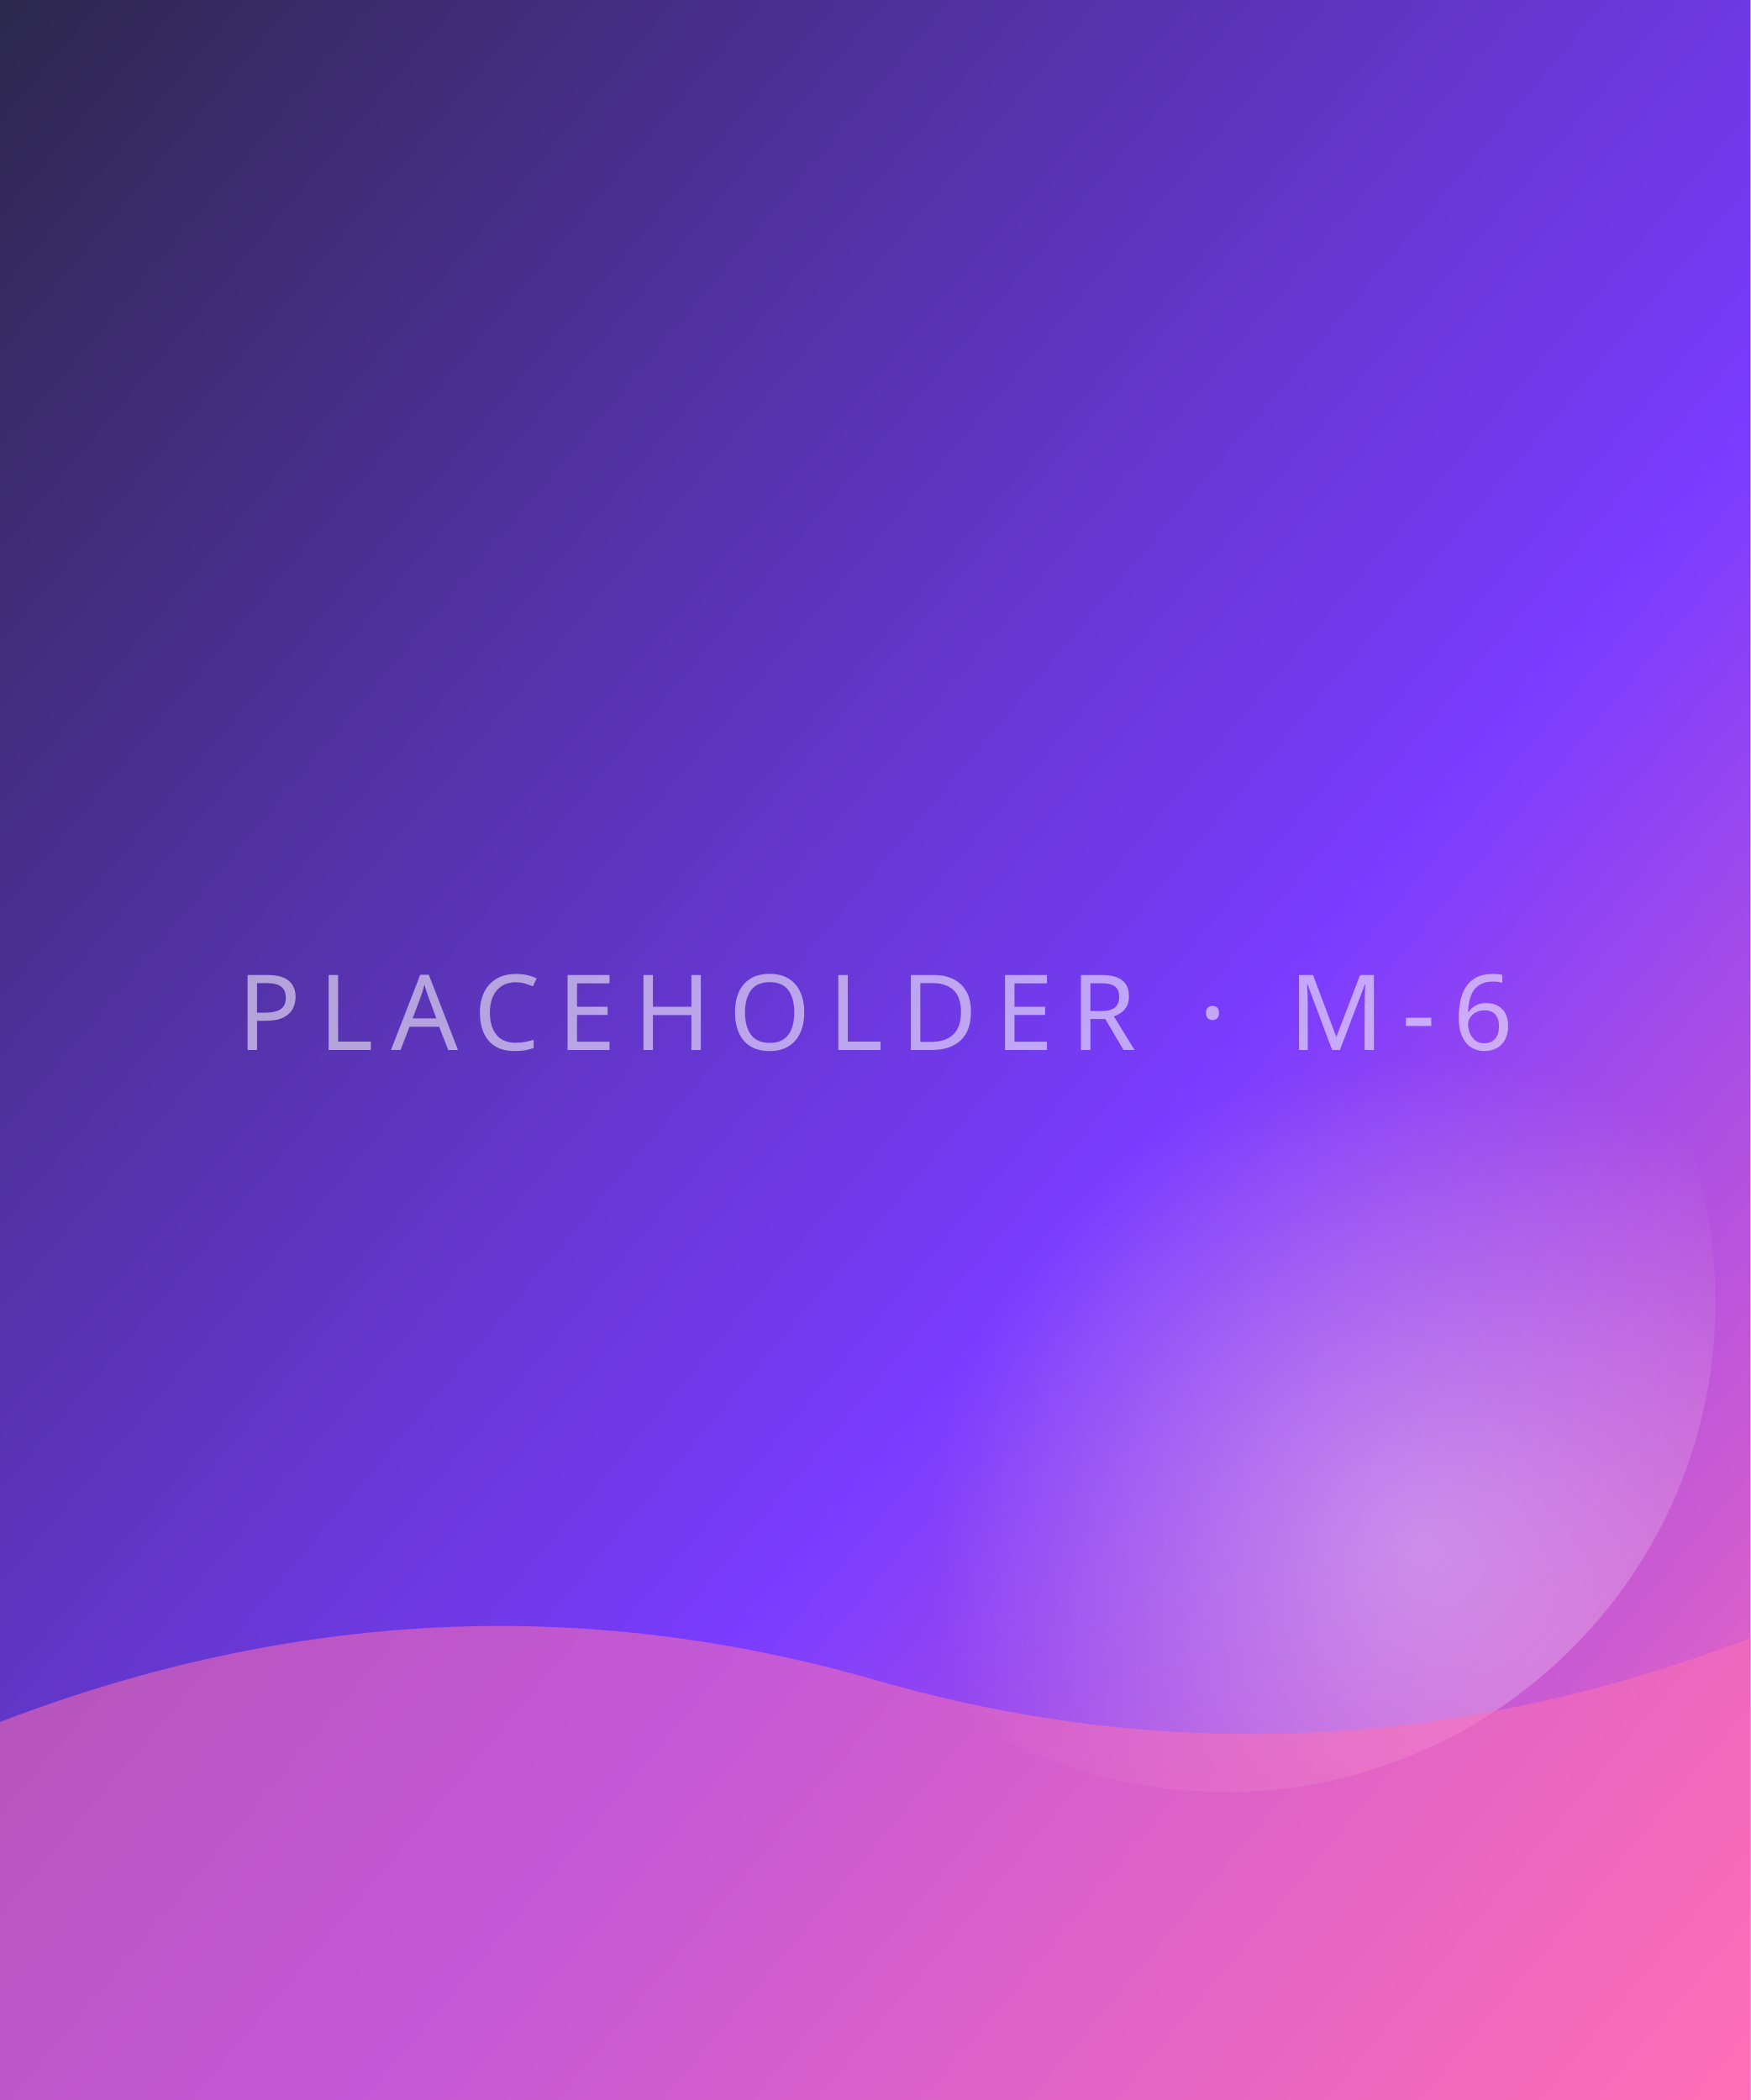
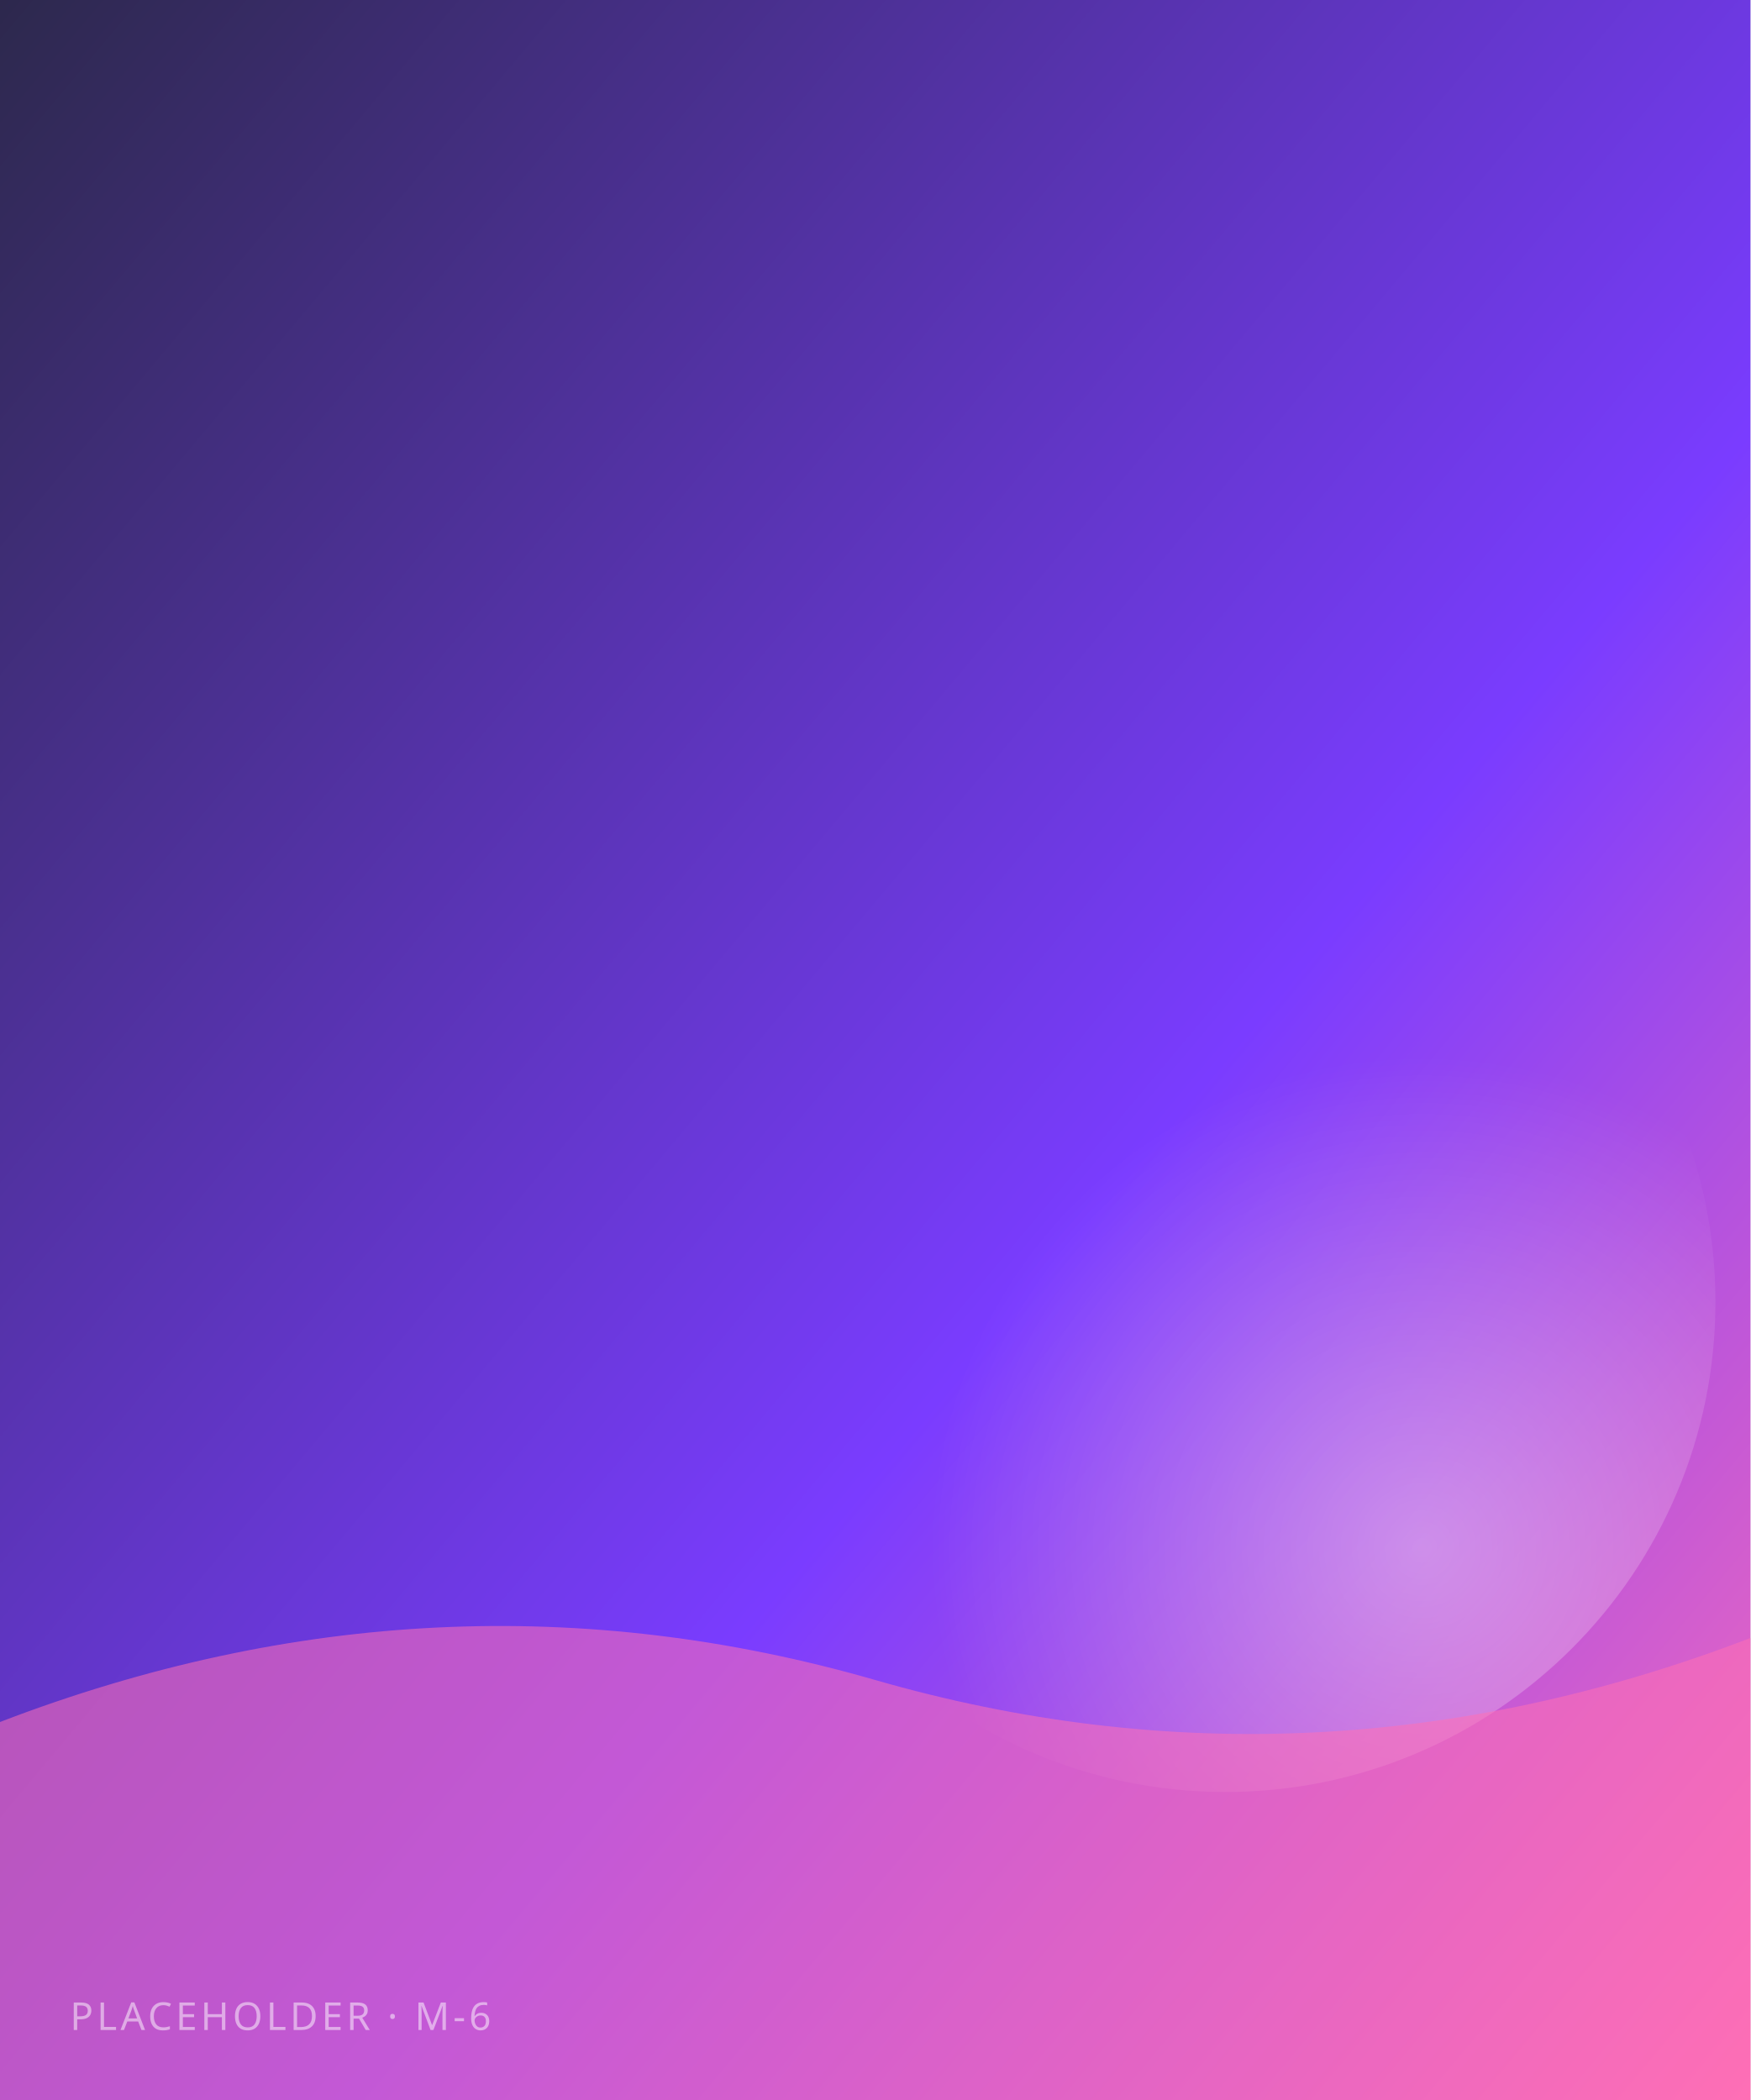
<svg xmlns="http://www.w3.org/2000/svg" width="1000" height="1200" viewBox="0 0 1000 1200">
  <defs>
    <linearGradient id="g" x1="0" y1="0" x2="1" y2="1">
      <stop offset="0" stop-color="#2c284b" />
      <stop offset=".6" stop-color="#7a3cff" />
      <stop offset="1" stop-color="#ff6fb5" />
    </linearGradient>
    <radialGradient id="s" cx=".7" cy=".75" r=".5">
      <stop offset="0" stop-color="#fff" stop-opacity=".35" />
      <stop offset="1" stop-color="#fff" stop-opacity="0" />
    </radialGradient>
  </defs>
  <rect width="100%" height="100%" fill="url(#g)" />
  <circle cx="700" cy="744" r="280" fill="url(#s)" />
  <path d="M0 984 Q 250 888 500 960 T 1000 936 V 1200 H 0 Z" fill="#ff6fb5" opacity=".55" />
-   <text x="50%" y="50%" fill="#fff" fill-opacity=".55" font-family="sans-serif" font-size="60" text-anchor="middle" letter-spacing="10">PLACEHOLDER · M-6</text>
+   <text x="40" y="1160" fill="#fff" fill-opacity=".5" font-family="sans-serif" font-size="22" letter-spacing="2">PLACEHOLDER · M-6</text>
</svg>
